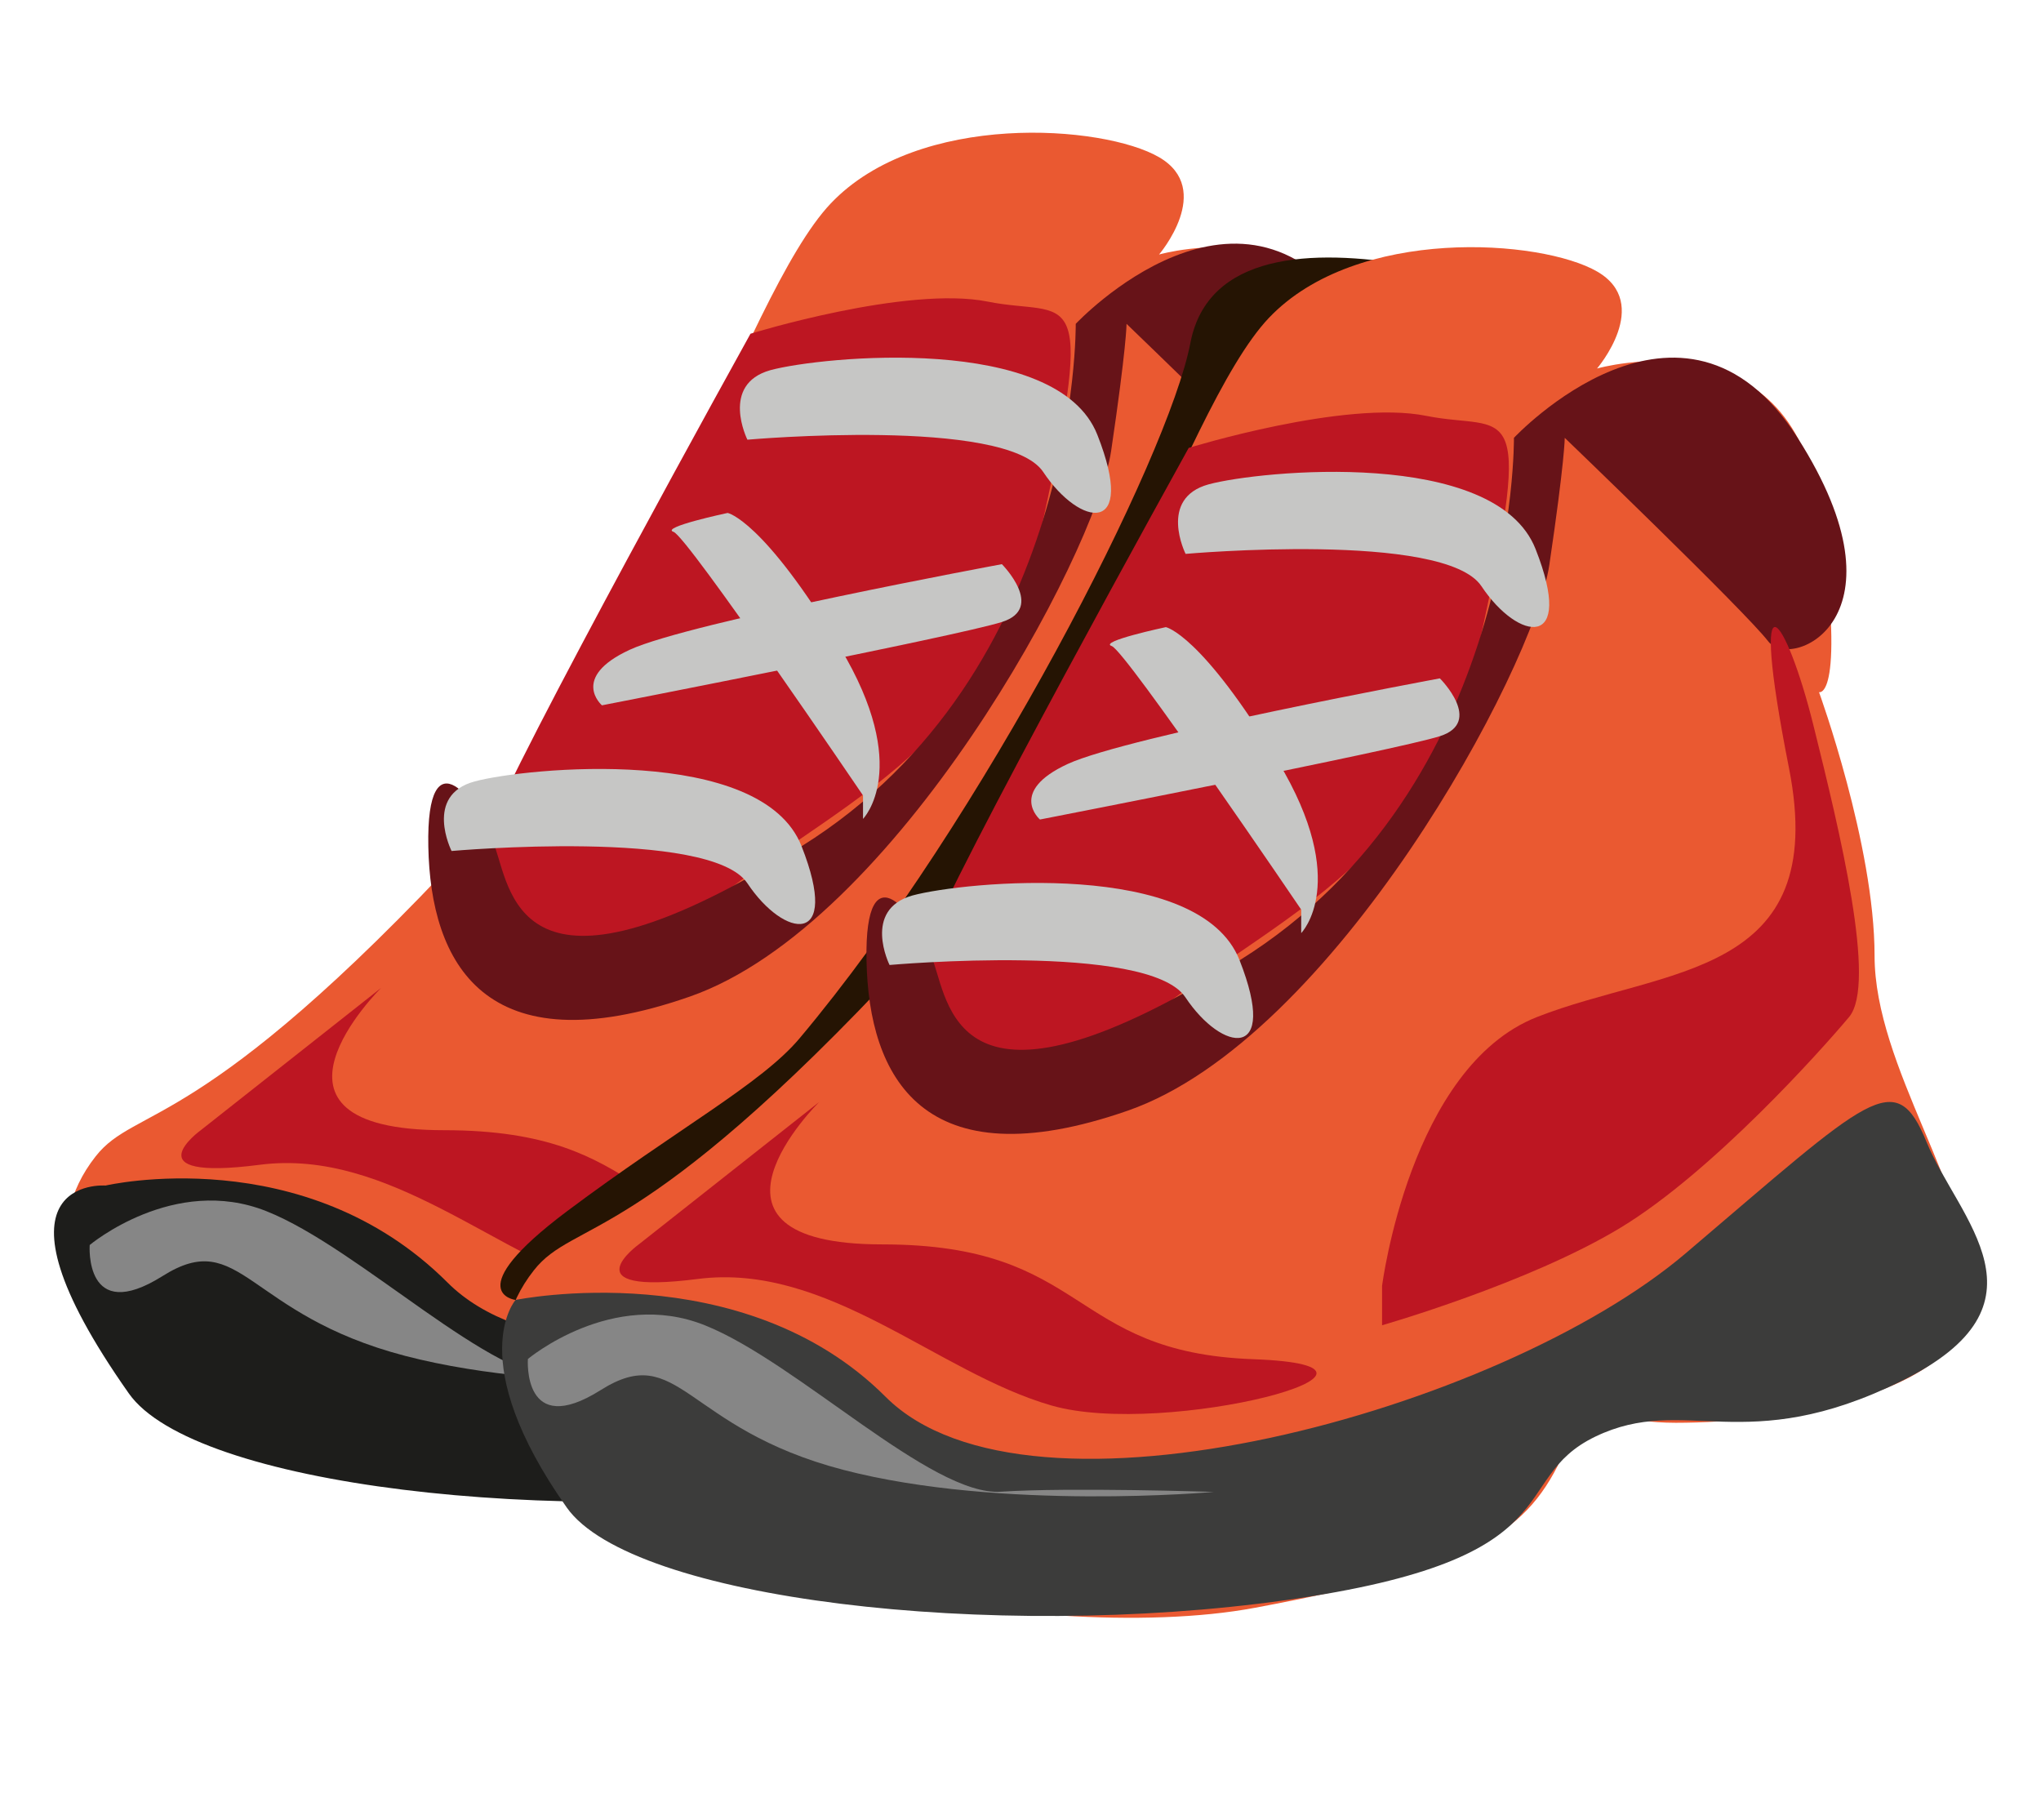
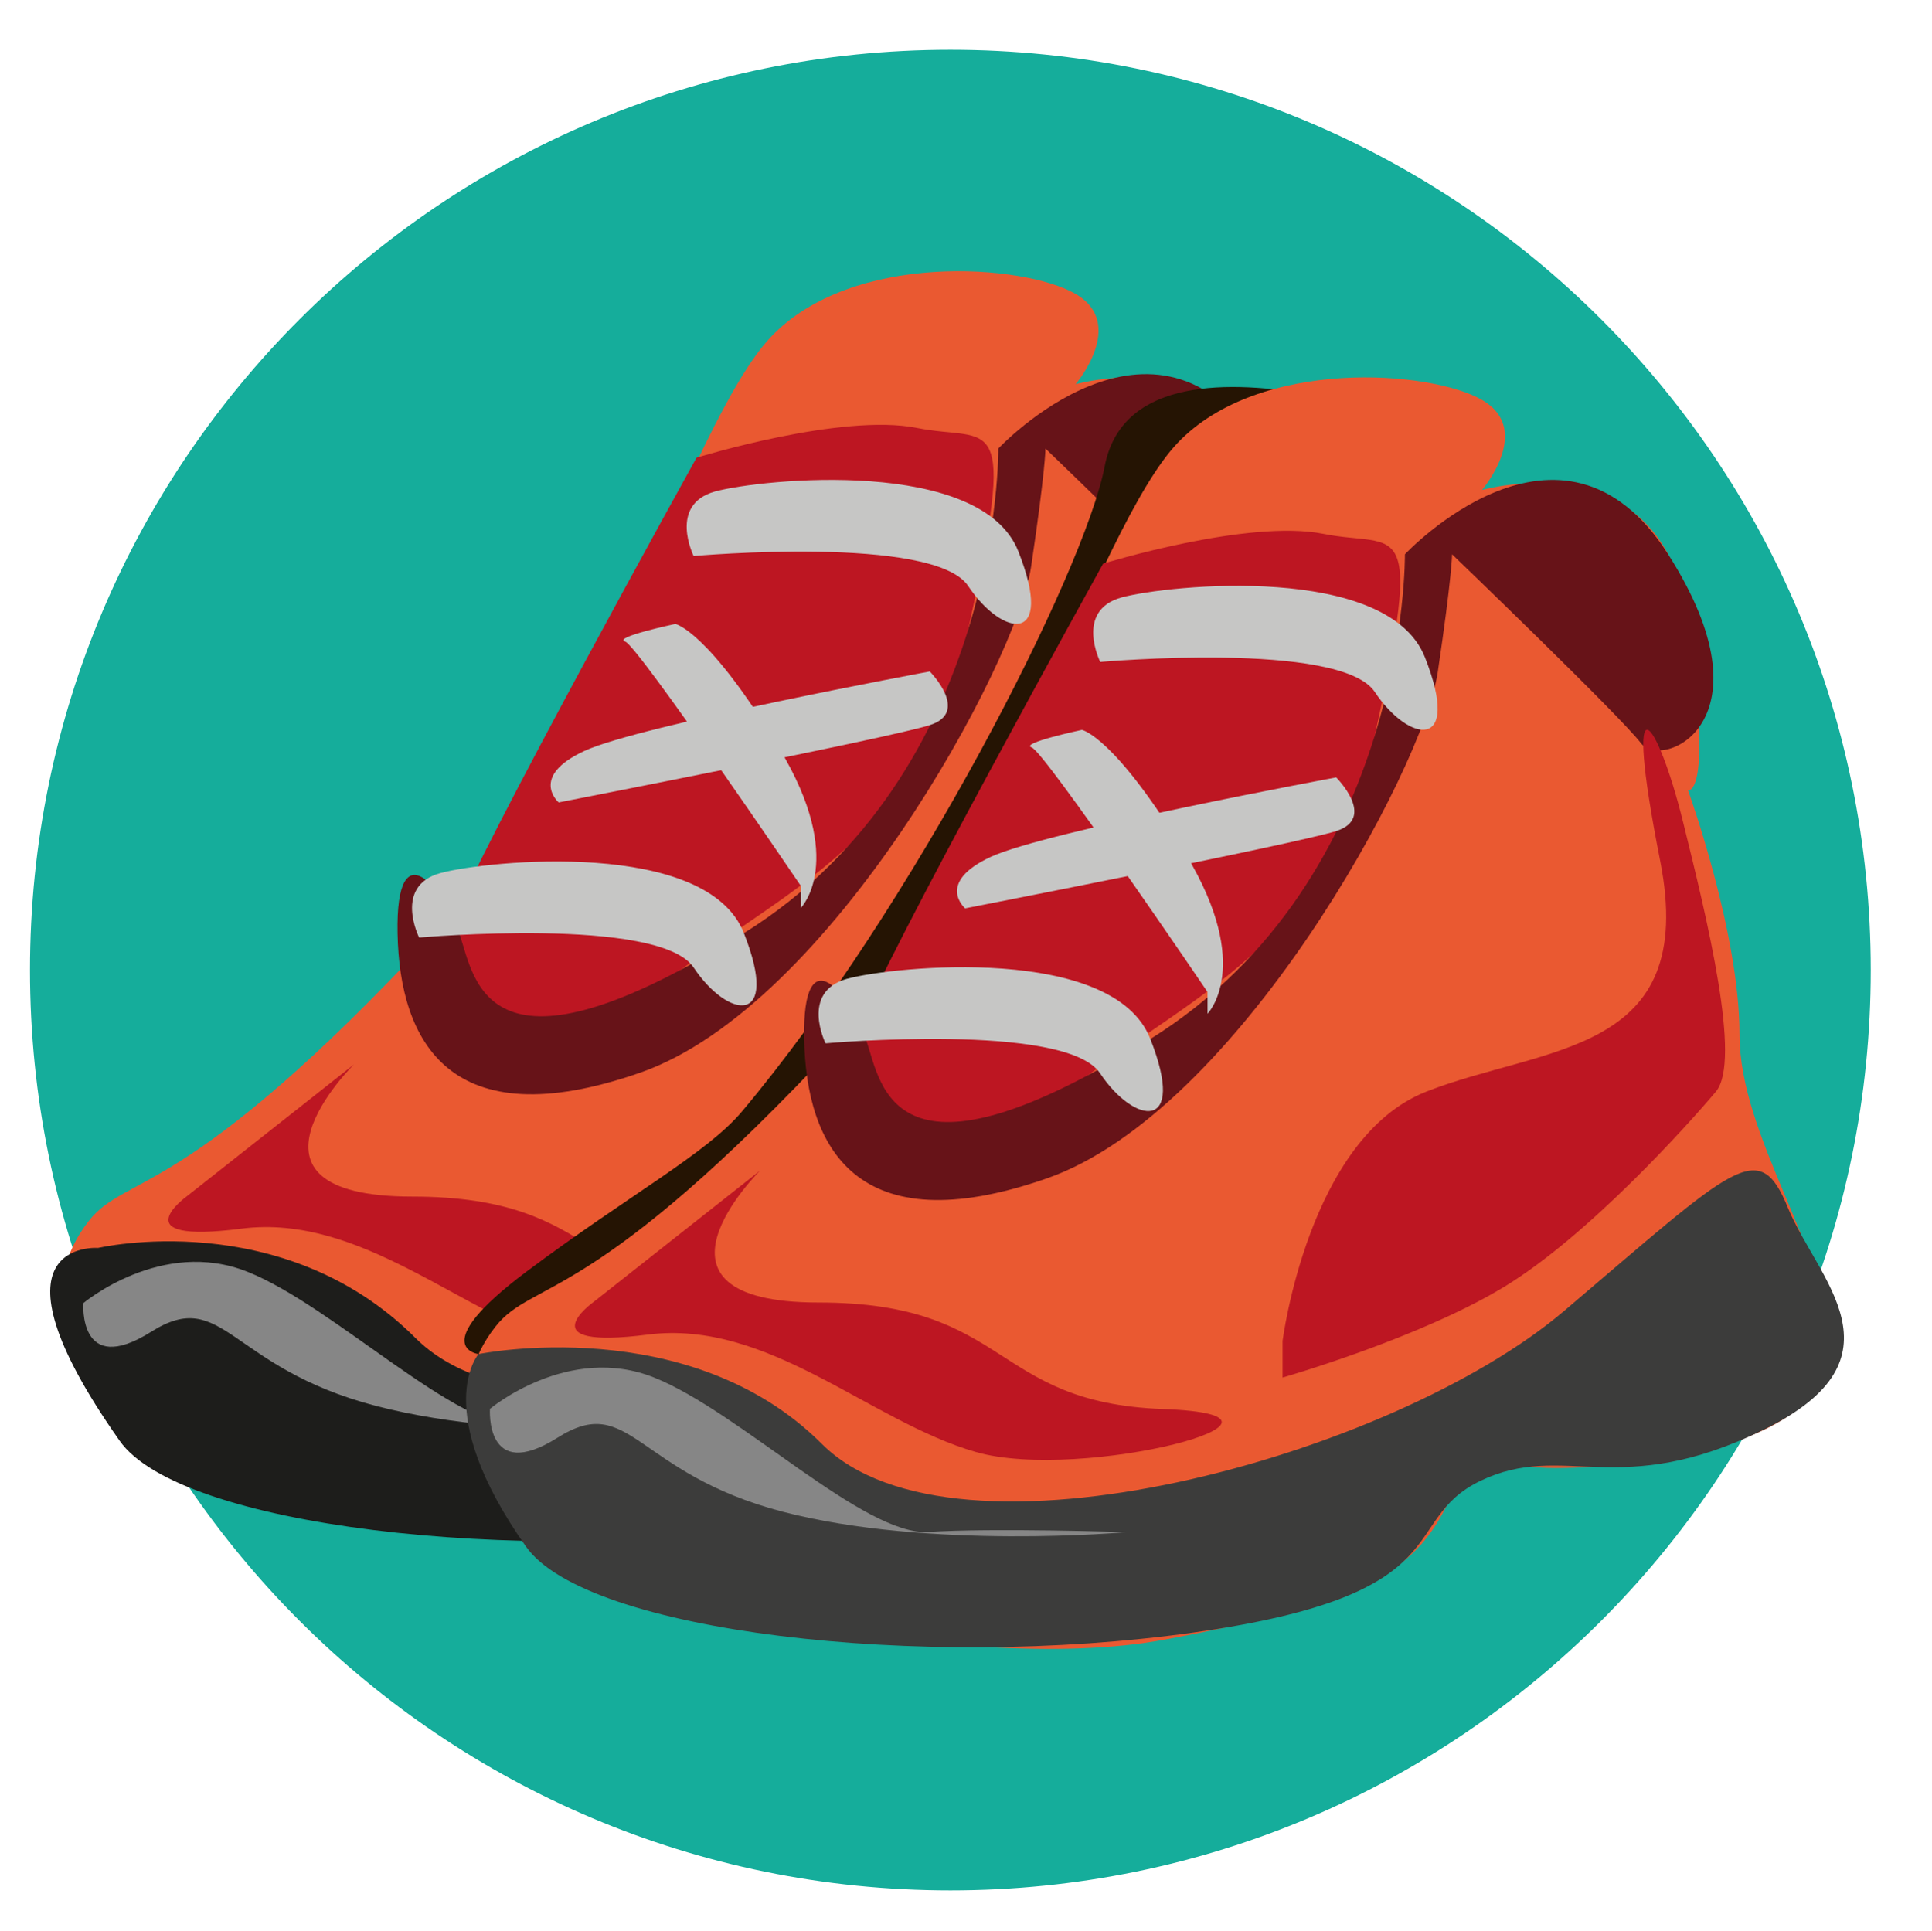
- <svg xmlns="http://www.w3.org/2000/svg" version="1.1" id="Capa_1" x="0px" y="0px" viewBox="0 0 99.21 88.44" style="enable-background:new 0 0 99.21 88.44;" xml:space="preserve">
-   <style type="text/css">
- 	.st0{fill:#EA5931;}
- 	.st1{fill:#BD1622;}
- 	.st2{fill:#1D1D1B;}
- 	.st3{fill:#671318;}
- 	.st4{fill:#F29100;}
- 	.st5{fill:#C6C6C5;}
- 	.st6{fill:#868686;}
- 	.st7{fill:#251403;}
- 	.st8{fill:#3C3C3B;}
- </style>
+ <svg xmlns="http://www.w3.org/2000/svg" version="1.1" id="Capa_1" x="0px" y="0px" width="283.465px" height="283.464px" viewBox="155.907 279.213 283.465 283.464" enable-background="new 155.907 279.213 283.465 283.464" xml:space="preserve">
+   <circle fill="#15AD9B" cx="295.402" cy="421.618" r="135.094" />
  <g>
    <g>
-       <path class="st0" d="M56.34,12.37c0,0,9.44-2.7,10.79,6.74c1.35,9.44,0,8.99,0,8.99s2.7,7.42,2.7,12.81s4.72,11.46,4.72,16.41    s-9.21,6.29-14.38,6.29s-3.6-2.7-5.39,1.35c-1.8,4.05-4.27,5.62-15.06,7.64S8.78,69.95,5.77,66.31    c-2.27-2.74-3.83-6.67-1.12-10.11c1.97-2.51,5.06-1.01,18.09-15.05C31,32.26,36.11,14.39,40.38,9.89s13.26-3.82,15.96-2.25    S56.34,12.37,56.34,12.37z" />
-       <path class="st1" d="M36.48,16.22c0,0-11.7,21.11-12.72,24.19c-1.02,3.08,2.46,10.53,9.54,4.5s14.83-7.88,17.42-19.71    c2.58-11.83,1.24-9.75-2.7-10.54S36.48,16.22,36.48,16.22z" />
-       <path class="st2" d="M5.13,57.62c0,0,9.66-2.25,16.63,4.72s29.89,0.67,38.88-6.97s10.2-9.13,11.72-5.41    c1.52,3.72,6.4,7.87-1.24,11.62s-10.48,0.59-14.86,2.69c-4.38,2.11-0.8,5.95-15.05,7.95s-31.81-0.02-34.95-4.5    C-1.2,57.12,5.13,57.62,5.13,57.62z" />
-       <path class="st3" d="M52.29,15.74c0,0,0.2,16.95-13.33,25.39s-14.09,2.42-14.88,0.09c-0.79-2.33-3.37-5.68-3.26-0.07    c0.11,5.61,2.7,10.77,12.7,7.29s19.73-21.46,20.49-26.52c0.75-5.06,0.75-6.18,0.75-6.18s8.77,8.43,9.89,9.89    c1.12,1.46,7.02-1.12,1.43-9.89C60.5,6.97,52.29,15.74,52.29,15.74z" />
-       <path class="st4" d="M45.89,56.96c0,0,1.35-10.64,7.53-13.07s14.27-1.87,12.25-12.1c-2.02-10.23-0.12-7.34,1.18-2.11    s3.09,12.6,1.74,14.21c-1.35,1.61-6.65,7.54-11.11,10.24c-4.46,2.7-11.59,4.74-11.59,4.74V56.96z" />
-       <path class="st5" d="M21.95,41.36c0,0,12.59-1.12,14.38,1.57s4.58,3.13,2.63-1.81c-1.95-4.94-13.41-3.81-15.89-3.14    S21.95,41.36,21.95,41.36z" />
-       <path class="st5" d="M36.33,21.37c0,0,12.59-1.12,14.38,1.57c1.8,2.7,4.58,3.13,2.63-1.81c-1.95-4.94-13.41-3.81-15.89-3.14    C34.99,18.68,36.33,21.37,36.33,21.37z" />
-       <path class="st5" d="M41.95,38.66c0,0-8.54-12.59-9.21-12.81s2.63-0.92,2.63-0.92s1.71,0.32,5.46,6.54    c3.54,5.88,1.12,8.33,1.12,8.33V38.66z" />
-       <path class="st5" d="M48.7,27.42c0,0-15.17,2.81-18.09,4.16s-1.35,2.7-1.35,2.7s17.31-3.37,19.44-4.05    C50.83,29.56,48.7,27.42,48.7,27.42z" />
-       <path class="st6" d="M4.36,60.51c0,0,4.1-3.44,8.6-1.64c4.5,1.79,11.01,8.31,14.38,8.09s10.36,0.01,10.36,0.01    s-10.31,0.93-18-1.07c-7.75-2.02-7.98-6.29-11.8-3.88C4.08,64.42,4.36,60.51,4.36,60.51z" />
-       <path class="st1" d="M9.76,54.93l8.77-6.92c0,0-7.03,6.92,3.06,6.92s8.98,5.25,18.04,5.58s-4.25,3.85-9.81,2.25    s-10.87-6.96-17.19-6.15C6.3,57.43,9.76,54.93,9.76,54.93z" />
+       <path fill="#EA5931" d="M313.787,335.617c0,0,26.451-7.565,30.233,18.885c3.783,26.451,0,25.19,0,25.19s7.565,20.791,7.565,35.894    c0,15.102,13.224,32.109,13.224,45.979c0,13.871-25.806,17.625-40.291,17.625c-14.486,0-10.087-7.566-15.104,3.783    c-5.043,11.348-11.964,15.747-42.197,21.405c-30.233,5.66-86.693-7.424-95.127-17.623c-6.361-7.678-10.731-18.689-3.138-28.327    c5.52-7.033,14.177-2.831,50.687-42.171c23.145-24.909,37.462-74.981,49.427-87.589c11.965-12.61,37.154-10.705,44.72-6.305    C321.352,326.763,313.787,335.617,313.787,335.617z" />
+       <path fill="#BD1622" d="M258.14,346.404c0,0-32.783,59.15-35.641,67.779c-2.859,8.631,6.892,29.506,26.73,12.61    c19.838-16.896,41.554-22.081,48.811-55.228c7.229-33.147,3.475-27.319-7.565-29.533    C279.435,339.819,258.14,346.404,258.14,346.404z" />
+       <path fill="#1D1D1B" d="M170.298,462.406c0,0,27.066-6.305,46.597,13.226c19.529,19.529,83.751,1.877,108.94-19.53    c25.19-21.407,28.58-25.581,32.84-15.158c4.259,10.424,17.934,22.051-3.476,32.56c-21.406,10.507-29.364,1.651-41.637,7.537    c-12.272,5.912-2.241,16.671-42.169,22.274c-39.928,5.605-89.131-0.055-97.929-12.608    C152.561,461.005,170.298,462.406,170.298,462.406z" />
+       <path fill="#671318" d="M302.438,345.059c0,0,0.561,47.493-37.35,71.143c-37.911,23.648-39.48,6.78-41.693,0.252    s-9.442-15.915-9.135-0.196c0.309,15.719,7.565,30.178,35.585,20.427c28.02-9.751,55.283-60.131,57.412-74.309    c2.102-14.179,2.102-17.316,2.102-17.316s24.573,23.621,27.713,27.711c3.138,4.091,19.668-3.138,4.005-27.711    C325.443,320.486,302.438,345.059,302.438,345.059z" />
+       <path fill="#F29100" d="M284.506,460.557c0,0,3.783-29.813,21.1-36.622c17.316-6.81,39.984-5.239,34.324-33.904    c-5.66-28.664-0.337-20.566,3.305-5.913c3.646,14.654,8.66,35.305,4.876,39.817c-3.782,4.51-18.633,21.127-31.129,28.692    c-12.497,7.564-32.476,13.281-32.476,13.281V460.557L284.506,460.557z" />
+       <path fill="#C6C6C5" d="M217.427,416.845c0,0,35.277-3.138,40.292,4.399c5.016,7.537,12.834,8.771,7.37-5.071    s-37.575-10.676-44.524-8.799C213.616,409.253,217.427,416.845,217.427,416.845z" />
+       <path fill="#C6C6C5" d="M257.719,360.835c0,0,35.278-3.139,40.292,4.398c5.044,7.565,12.833,8.771,7.37-5.071    c-5.465-13.842-37.575-10.675-44.524-8.798C253.965,353.297,257.719,360.835,257.719,360.835z" />
+       <path fill="#C6C6C5" d="M273.467,409.28c0,0-23.929-35.276-25.806-35.893c-1.877-0.617,7.37-2.577,7.37-2.577    s4.791,0.896,15.298,18.325c9.919,16.476,3.139,23.341,3.139,23.341V409.28z" />
+       <path fill="#C6C6C5" d="M292.38,377.786c0,0-42.506,7.874-50.688,11.657c-8.182,3.783-3.783,7.565-3.783,7.565    s48.502-9.443,54.47-11.348C298.348,383.783,292.38,377.786,292.38,377.786z" />
+       <path fill="#868686" d="M168.14,470.503c0,0,11.488-9.638,24.097-4.595c12.609,5.015,30.85,23.284,40.292,22.668    c9.443-0.617,29.028,0.028,29.028,0.028s-28.888,2.604-50.436-2.999c-21.715-5.659-22.359-17.624-33.063-10.872    C167.356,481.46,168.14,470.503,168.14,470.503z" />
+       <path fill="#BD1622" d="M183.271,454.868l24.573-19.39c0,0-19.697,19.39,8.574,19.39c28.272,0,25.162,14.711,50.548,15.636    c25.385,0.924-11.909,10.788-27.488,6.306c-15.579-4.484-30.457-19.502-48.166-17.233    C173.576,461.874,183.271,454.868,183.271,454.868z" />
    </g>
    <g>
-       <path class="st7" d="M25.06,63.18c0,0-2.79-0.34,2.5-4.31c5.38-4.03,9.45-6.19,11.31-8.41c8.95-10.65,17.93-28.25,18.99-33.78    c1.68-8.78,20.15-0.87,20.16-1.36c0,0-10.85-1.89-16.35,5.8s-16.7,34.29-19.56,37.23C39.25,61.29,25.06,63.18,25.06,63.18z" />
+       <path fill="#251403" d="M226.141,477.985c0,0-7.817-0.952,7.006-12.076c15.074-11.292,26.478-17.345,31.69-23.565    c25.077-29.84,50.239-79.155,53.209-94.651c4.707-24.601,56.46-2.438,56.488-3.811c0,0-30.401-5.295-45.813,16.251    c-15.411,21.548-46.793,96.081-54.807,104.317C265.901,472.69,226.141,477.985,226.141,477.985z" />
      <g>
-         <path class="st0" d="M77.63,17.91c0,0,9.44-2.7,10.79,6.74s0,8.99,0,8.99s2.7,7.42,2.7,12.81s4.72,11.46,4.72,16.41     s-9.21,6.29-14.38,6.29c-5.17,0-3.6-2.7-5.39,1.35c-1.8,4.05-4.27,5.62-15.06,7.64c-10.79,2.02-30.92-2.65-33.94-6.29     c-2.27-2.74-3.83-6.67-1.12-10.11c1.97-2.51,5.06-1.01,18.09-15.04c8.26-8.89,13.37-26.76,17.64-31.25s13.26-3.82,15.96-2.25     C80.33,14.76,77.63,17.91,77.63,17.91z" />
-         <path class="st1" d="M57.78,21.77c0,0-11.7,21.11-12.72,24.19s2.46,10.53,9.54,4.5s14.83-7.88,17.42-19.71     c2.58-11.83,1.24-9.75-2.7-10.54C65.38,19.42,57.78,21.77,57.78,21.77z" />
-         <path class="st8" d="M25.06,63.18c0,0,11.02-2.26,17.99,4.71s29.89,0.67,38.88-6.97s10.2-9.13,11.72-5.41     c1.52,3.72,6.4,7.87-1.24,11.62c-7.64,3.76-10.48,0.59-14.86,2.69c-4.38,2.11-0.8,5.95-15.05,7.95c-14.25,2-31.8-0.03-34.95-4.5     C22.49,66.1,25.06,63.18,25.06,63.18z" />
-         <path class="st3" d="M73.59,21.28c0,0,0.2,16.95-13.33,25.39s-14.09,2.42-14.88,0.09c-0.79-2.33-3.37-5.68-3.26-0.07     s2.7,10.77,12.7,7.29s19.73-21.46,20.49-26.52c0.75-5.06,0.75-6.18,0.75-6.18s8.77,8.43,9.89,9.89c1.12,1.46,7.02-1.12,1.43-9.89     S73.59,21.28,73.59,21.28z" />
-         <path class="st1" d="M67.18,62.5c0,0,1.35-10.64,7.53-13.07c6.18-2.43,14.27-1.87,12.25-12.1c-2.02-10.23-0.12-7.34,1.18-2.11     c1.3,5.23,3.09,12.6,1.74,14.21c-1.35,1.61-6.65,7.54-11.11,10.24s-11.59,4.74-11.59,4.74V62.5z" />
-         <path class="st5" d="M43.24,46.9c0,0,12.59-1.12,14.38,1.57s4.58,3.13,2.63-1.81c-1.95-4.94-13.41-3.81-15.89-3.14     C41.9,44.21,43.24,46.9,43.24,46.9z" />
-         <path class="st5" d="M57.63,26.92c0,0,12.59-1.12,14.38,1.57c1.8,2.7,4.58,3.13,2.63-1.81s-13.41-3.81-15.89-3.14     C56.28,24.22,57.63,26.92,57.63,26.92z" />
-         <path class="st5" d="M63.25,44.21c0,0-8.54-12.59-9.21-12.81s2.63-0.92,2.63-0.92s1.71,0.32,5.46,6.54     c3.54,5.88,1.12,8.33,1.12,8.33V44.21z" />
-         <path class="st5" d="M69.99,32.97c0,0-15.17,2.81-18.09,4.16c-2.92,1.35-1.35,2.7-1.35,2.7s17.31-3.37,19.44-4.05     C72.13,35.1,69.99,32.97,69.99,32.97z" />
-         <path class="st6" d="M25.66,66.05c0,0,4.1-3.44,8.6-1.64s11.01,8.31,14.38,8.09C52.01,72.28,59,72.51,59,72.51     s-10.31,0.93-18-1.07c-7.75-2.02-7.98-6.29-11.8-3.88C25.38,69.97,25.66,66.05,25.66,66.05z" />
-         <path class="st1" d="M31.05,60.48l8.77-6.92c0,0-7.03,6.92,3.06,6.92s8.98,5.25,18.04,5.58s-4.25,3.85-9.81,2.25     c-5.56-1.6-10.87-6.96-17.19-6.15S31.05,60.48,31.05,60.48z" />
+         <path fill="#EA5931" d="M373.441,351.139c0,0,26.45-7.564,30.233,18.887c3.782,26.45,0,25.188,0,25.188     s7.564,20.791,7.564,35.894c0,15.103,13.226,32.111,13.226,45.979c0,13.87-25.806,17.625-40.291,17.625     c-14.488,0-10.089-7.565-15.104,3.782c-5.044,11.349-11.964,15.748-42.197,21.408c-30.234,5.659-86.638-7.425-95.1-17.625     c-6.361-7.677-10.731-18.689-3.138-28.328c5.52-7.033,14.178-2.829,50.688-42.142c23.144-24.91,37.462-74.98,49.426-87.562     c11.965-12.58,37.155-10.703,44.721-6.305C381.007,342.313,373.441,351.139,373.441,351.139z" />
+         <path fill="#BD1622" d="M317.821,361.956c0,0-32.782,59.149-35.641,67.779c-2.857,8.631,6.894,29.506,26.731,12.608     c19.837-16.896,41.553-22.078,48.81-55.227c7.229-33.147,3.475-27.318-7.565-29.532     C339.117,355.371,317.821,361.956,317.821,361.956z" />
+         <path fill="#3C3C3B" d="M226.141,477.985c0,0,30.878-6.333,50.408,13.197c19.529,19.529,83.752,1.877,108.94-19.53     c25.189-21.406,28.58-25.582,32.84-15.157c4.259,10.422,17.932,22.051-3.475,32.558c-21.407,10.535-29.365,1.653-41.638,7.537     c-12.272,5.912-2.241,16.673-42.169,22.276c-39.929,5.604-89.104-0.084-97.929-12.608     C218.94,486.167,226.141,477.985,226.141,477.985z" />
+         <path fill="#671318" d="M362.121,360.583c0,0,0.561,47.493-37.351,71.142c-37.91,23.649-39.479,6.78-41.693,0.252     c-2.214-6.529-9.442-15.915-9.135-0.196c0.308,15.72,7.565,30.179,35.585,20.428c28.02-9.751,55.281-60.131,57.412-74.309     c2.102-14.179,2.102-17.316,2.102-17.316s24.573,23.62,27.711,27.711c3.139,4.091,19.671-3.138,4.008-27.711     S362.121,360.583,362.121,360.583z" />
+         <path fill="#BD1622" d="M344.161,476.08c0,0,3.781-29.813,21.098-36.621c17.316-6.81,39.984-5.24,34.324-33.905     c-5.659-28.665-0.335-20.567,3.307-5.912s8.658,35.306,4.876,39.817c-3.783,4.511-18.633,21.125-31.131,28.69     c-12.495,7.567-32.474,13.282-32.474,13.282V476.08L344.161,476.08z" />
+         <path fill="#C6C6C5" d="M277.081,432.369c0,0,35.277-3.138,40.293,4.399c5.016,7.536,12.833,8.77,7.368-5.072     c-5.463-13.841-37.573-10.675-44.522-8.798C273.326,424.832,277.081,432.369,277.081,432.369z" />
+         <path fill="#C6C6C5" d="M317.401,376.385c0,0,35.277-3.138,40.292,4.399c5.043,7.565,12.834,8.77,7.37-5.071     c-5.464-13.842-37.575-10.676-44.524-8.799C313.619,368.82,317.401,376.385,317.401,376.385z" />
+         <path fill="#C6C6C5" d="M333.148,424.832c0,0-23.929-35.277-25.806-35.893c-1.878-0.617,7.369-2.579,7.369-2.579     s4.791,0.897,15.298,18.325c9.92,16.475,3.139,23.341,3.139,23.341V424.832z" />
+         <path fill="#C6C6C5" d="M352.034,393.336c0,0-42.506,7.874-50.688,11.657c-8.182,3.783-3.781,7.565-3.781,7.565     s48.501-9.442,54.47-11.348C358.03,399.305,352.034,393.336,352.034,393.336z" />
+         <path fill="#868686" d="M227.823,486.026c0,0,11.488-9.639,24.097-4.595c12.608,5.044,30.849,23.284,40.292,22.667     c9.442-0.615,29.028,0.028,29.028,0.028s-28.889,2.607-50.435-2.996c-21.716-5.662-22.36-17.625-33.064-10.872     C227.038,497.01,227.823,486.026,227.823,486.026z" />
+         <path fill="#BD1622" d="M242.925,470.419l24.573-19.39c0,0-19.698,19.39,8.574,19.39c28.271,0,25.162,14.711,50.547,15.635     c25.386,0.925-11.908,10.787-27.487,6.305s-30.458-19.502-48.166-17.231C233.258,477.396,242.925,470.419,242.925,470.419z" />
      </g>
    </g>
  </g>
</svg>
